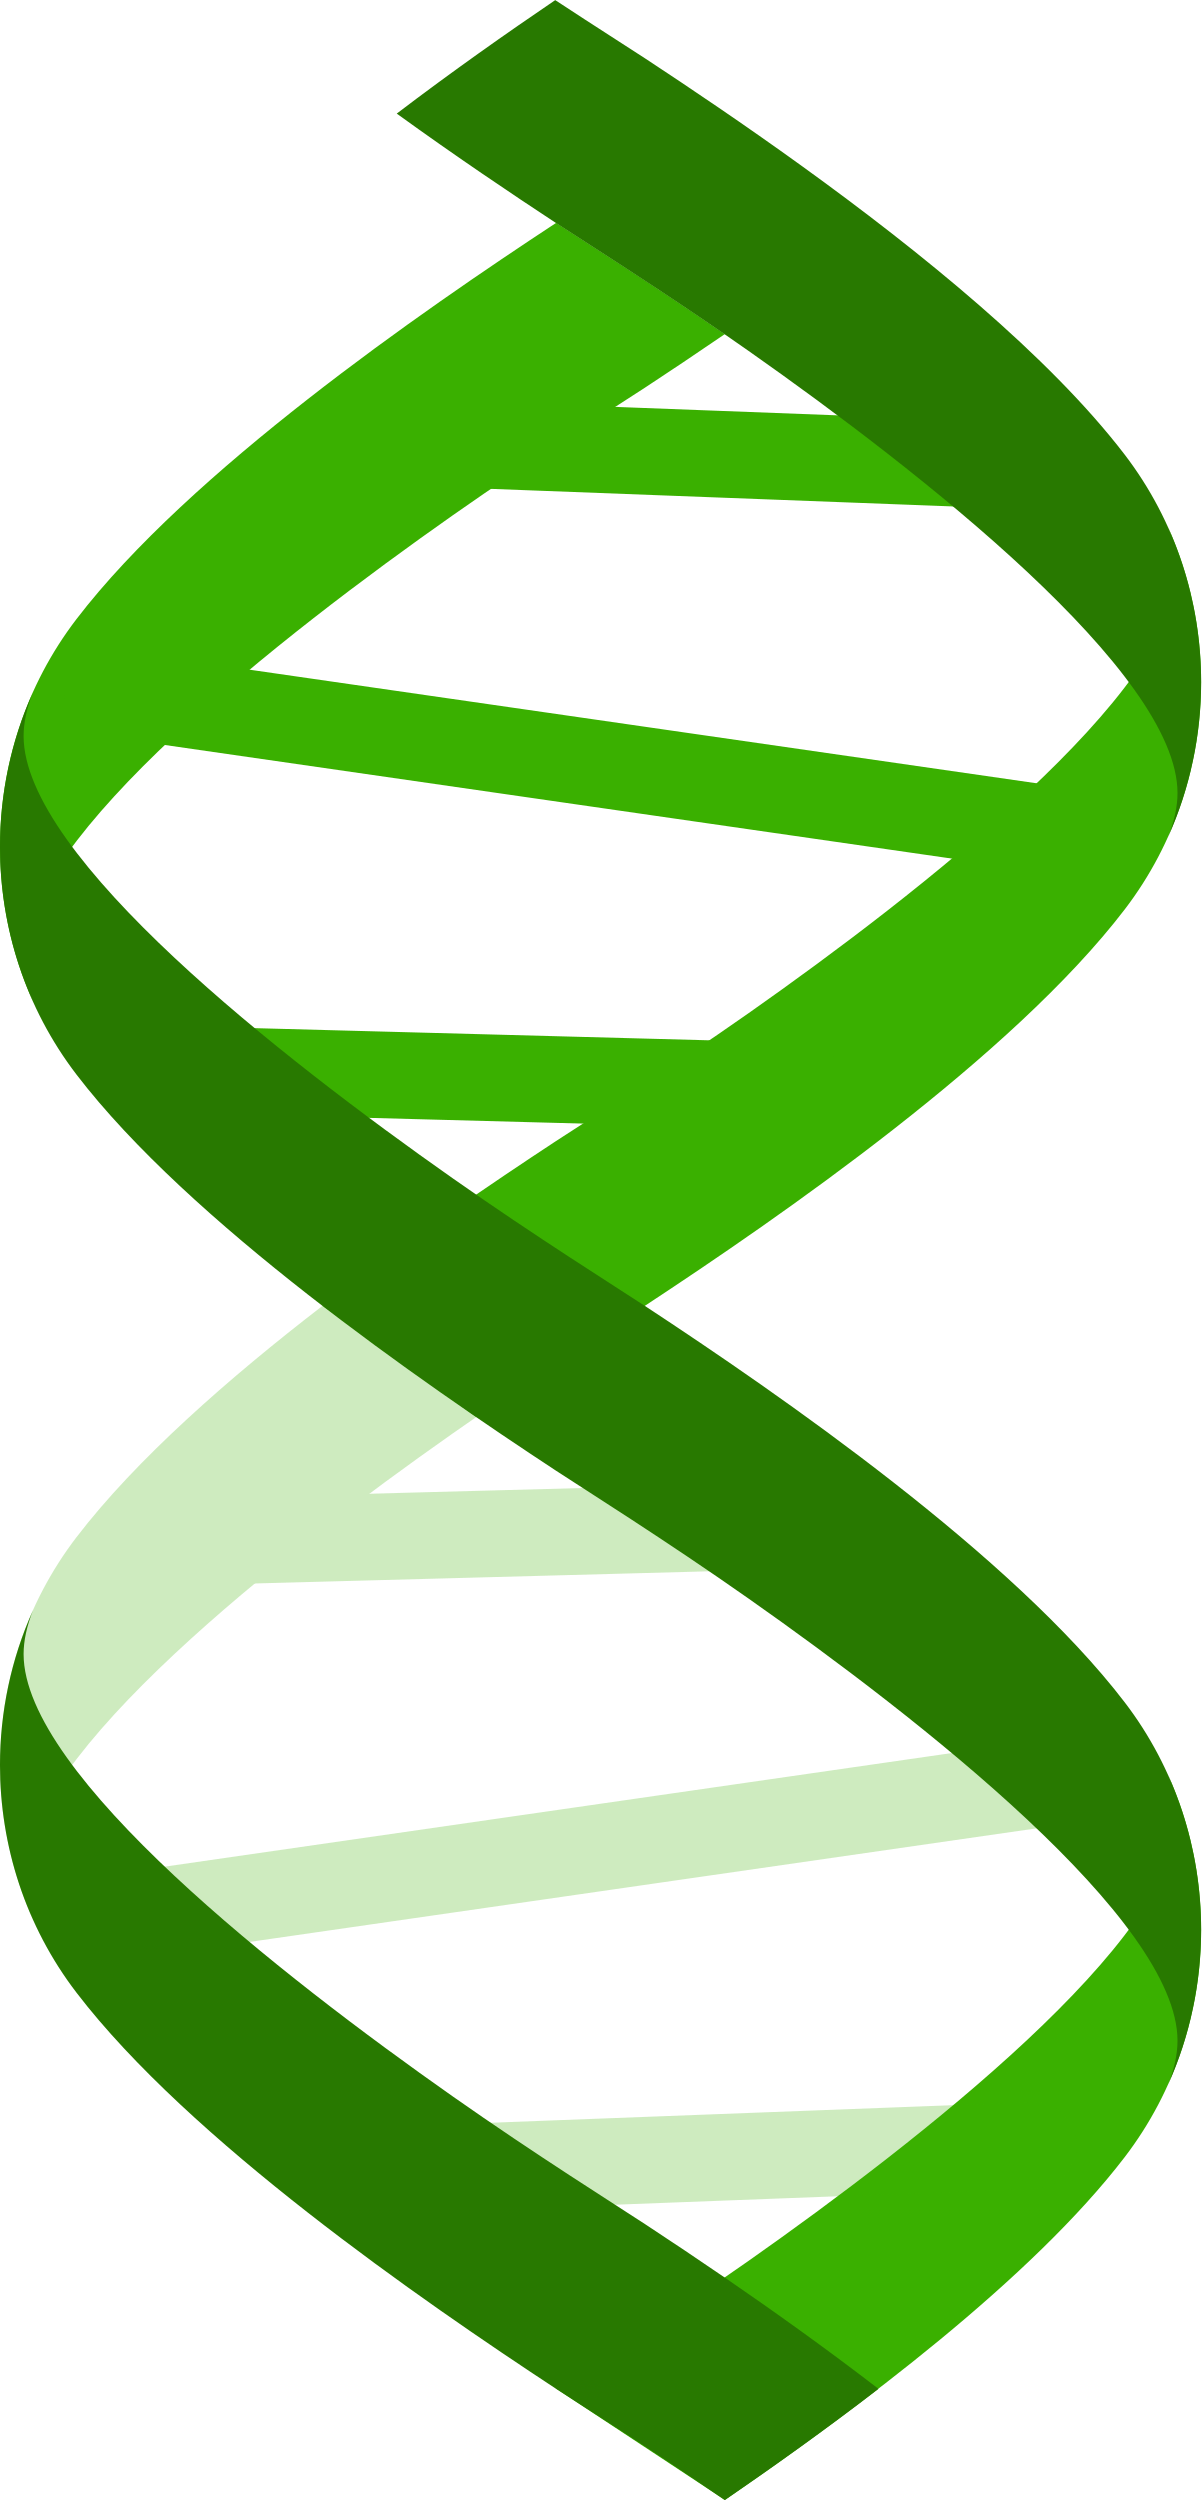
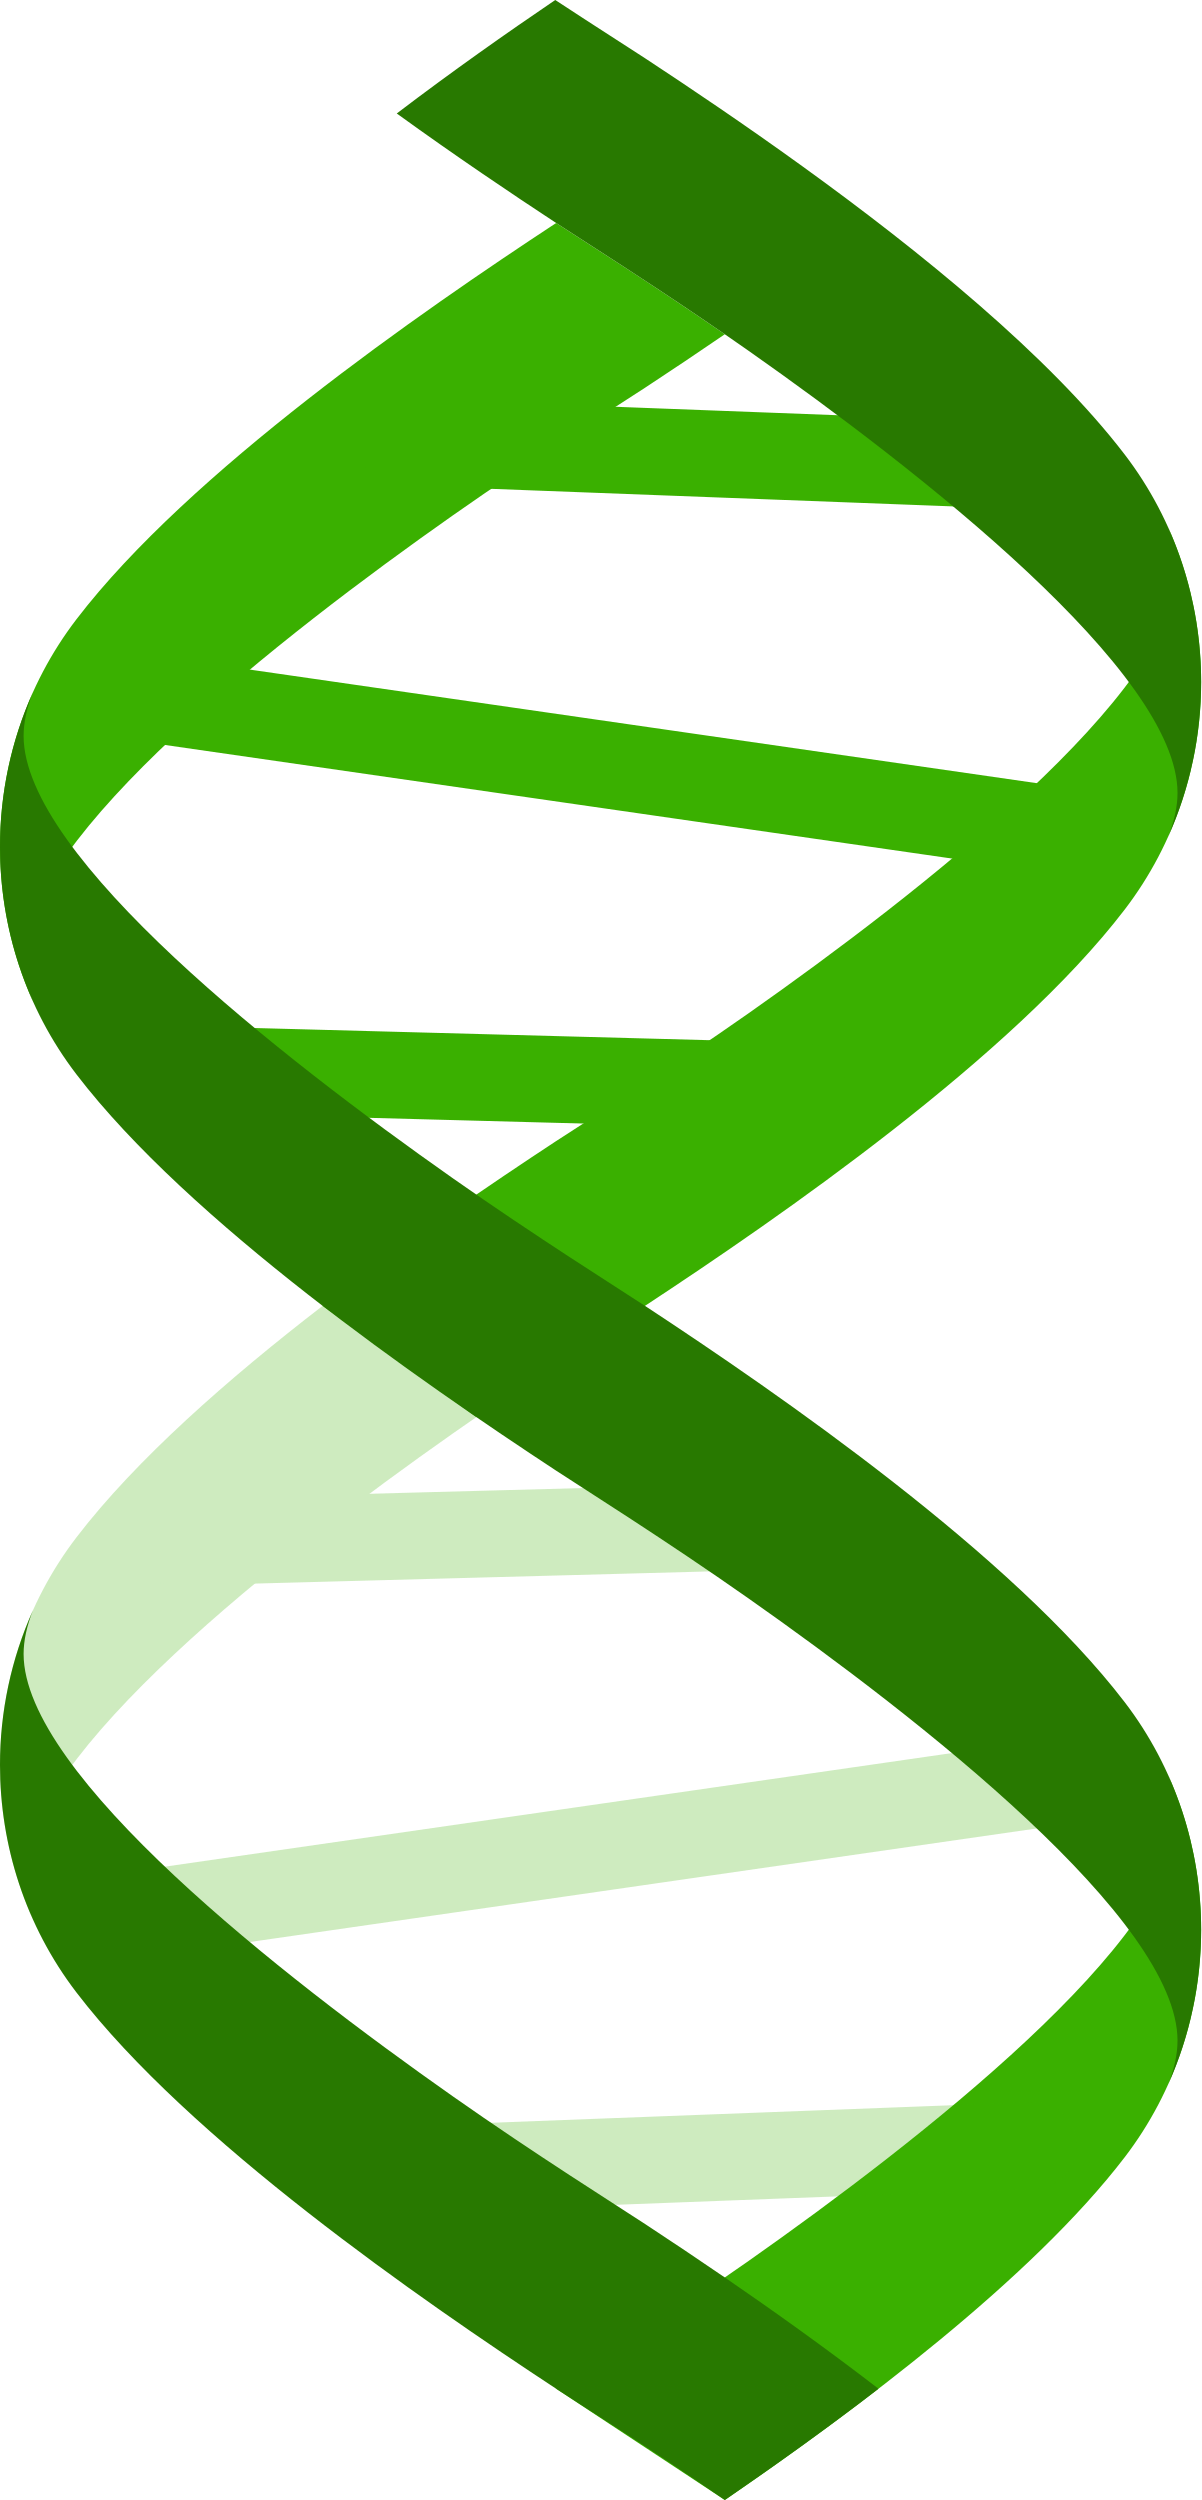
<svg xmlns="http://www.w3.org/2000/svg" xml:space="preserve" style="fill-rule:evenodd;clip-rule:evenodd;stroke-linecap:round;stroke-linejoin:round;stroke-miterlimit:1" viewBox="0 0 123 256">
-   <path d="M1204.163 102.469h550.827v486.153h-550.827z" style="fill:none" transform="matrix(.2233 0 0 .52658 -268.89 -53.958)" />
-   <path d="M-163.597 1446.248c4.797 4.9 9.289 9.361 13.275 13.267 4.608 4.515 18.201 17.217 32.016 31.688 28.443 29.795 71.368 79.716 71.368 109.632 0 3.376-.547 7.007-1.558 10.835 3.657-12.128 5.485-25.232 5.485-38.336 0-19.952-4.238-39.903-12.714-56.409-18.753-36.516-57.315-76.221-79.805-98.256l-.006-.007c-4.173 4.088-15.684 14.863-28.061 27.586" style="fill:#3ab000" transform="matrix(-.6155 0 0 .413 -26.474 -563.086)" />
-   <path d="M-163.597 1166.339s28.063-27.583 28.061-27.585c-4.614-4.52-18.201-17.218-32.009-31.682-28.444-29.796-71.369-79.716-71.369-109.632 0-3.376.547-7.007 1.558-10.835-3.657 12.128-5.485 25.232-5.485 38.336 0 19.951 4.238 39.903 12.715 56.409 15.428 30.043 44.266 62.245 66.529 84.989" style="fill:#3ab000" transform="matrix(-.6155 0 0 .413 -26.474 -225.708)" />
-   <path d="M122.187 1123.574c-14.013-16.094-28.222-30.444-38.844-40.852-4.608-4.515-18.201-17.217-32.016-31.688-28.444-29.796-71.368-79.716-71.368-109.632 0-3.377.547-7.008 1.558-10.836-3.657 12.128-5.486 25.232-5.486 38.337 0 19.951 4.239 39.902 12.715 56.408 18.752 36.516 57.315 76.222 79.805 98.257 4.167 4.083 15.683 14.863 28.066 27.591" style="fill:#3ab000" transform="matrix(-.6155 0 0 .413 108.242 -330.326)" />
-   <path d="m3278.867 1726.493 60.856 2.314M3250.724 1750.616l94.85 13.69M3257.245 1786.805l60.222 1.611" style="fill:none;stroke:#3ab000;stroke-width:8.33px" transform="matrix(1.06503 0 0 1.06504 -3451.101 -1793.516)" />
+   <path d="M0 0h123v256H0z" style="fill:none" />
+   <path d="M74.221 34.227a508 508 0 0 1-8.171 5.48c-2.836 1.865-11.203 7.111-19.706 13.087C28.837 65.1 2.417 85.718 2.417 98.073c0 1.395.337 2.894.959 4.475A38.65 38.65 0 0 1 0 86.715c0-8.24 2.609-16.48 7.826-23.297 11.542-15.082 35.277-31.48 49.12-40.581l.003-.003c2.569 1.689 9.654 6.139 17.272 11.393M74.221 256s-17.273-11.392-17.272-11.393c2.84-1.867 11.203-7.111 19.702-13.085 17.507-12.306 43.927-32.923 43.927-45.279 0-1.394-.336-2.894-.958-4.475a38.7 38.7 0 0 1 3.376 15.833c0 8.241-2.609 16.481-7.826 23.298-9.496 12.408-27.246 25.708-40.949 35.101M33.037 133.721c8.625-6.647 17.37-12.574 23.909-16.873 2.836-1.864 11.202-7.11 19.705-13.087 17.507-12.306 43.927-32.923 43.927-45.279 0-1.395-.336-2.894-.958-4.475a38.7 38.7 0 0 1 3.376 15.833c0 8.24-2.609 16.48-7.826 23.297-11.542 15.082-35.278 31.48-49.12 40.581-2.565 1.687-9.653 6.139-17.275 11.396" style="fill:#3ab000" />
+   <path d="m40.999 45.26 64.814 2.465M11.026 70.952l101.018 14.58M17.971 109.494l64.139 1.716" style="fill:none;stroke:#3ab000;stroke-width:8.88px" />
  <g opacity=".25">
-     <path d="M96.617 1151.159a609 609 0 0 1 3.949 4.097c28.444 29.795 71.368 79.716 71.368 109.632 0 3.376-.546 7.007-1.557 10.835 3.656-12.128 5.485-25.232 5.485-38.336 0-19.951-4.238-39.903-12.715-56.409-9.895-19.268-25.306-39.424-40.96-57.404" style="fill:#3ab000" transform="matrix(-.6155 0 0 .413 108.242 -330.326)" />
-     <path d="m3278.867 1690.687 60.856 2.313M3250.724 1714.809l94.85 13.69M3257.245 1750.998l60.222 1.612" style="fill:none;stroke:#3ab000;stroke-width:8.33px" transform="matrix(1.06503 0 0 -1.06504 -3451.101 2022.81)" />
+     <path d="M48.775 145.114q-1.21.833-2.431 1.692c-17.507 12.305-43.927 32.923-43.927 45.279 0 1.394.337 2.894.959 4.475A38.65 38.65 0 0 1 0 180.726c0-8.24 2.609-16.48 7.826-23.297 6.09-7.958 15.575-16.282 25.211-23.708" style="fill:#3ab000" />
+     <path d="m40.999 222.168 64.814-2.464M11.026 196.477l101.018-14.58M17.971 157.935l64.139-1.717" style="fill:none;stroke:#3ab000;stroke-width:8.88px" />
  </g>
-   <path d="m-135.536 1285.101.006.006c22.49 22.035 61.052 61.74 79.805 98.256 8.476 16.506 12.714 36.458 12.714 56.409 0 13.104-1.828 26.209-5.485 38.337 1.011-3.829 1.558-7.46 1.558-10.836 0-29.916-42.925-79.836-71.368-109.632-13.815-14.471-27.408-27.173-32.016-31.688a902 902 0 0 1-13.275-13.267c-7.984-8.157-16.815-17.531-25.569-27.585 8.754-10.055 17.585-19.428 25.569-27.585 12.377 12.722 23.888 23.497 28.061 27.585" style="fill:#287900" transform="matrix(-.6155 0 0 -.413 -26.474 775.366)" />
-   <path d="M46.508 1247.955c-4.608-4.515-18.202-17.217-32.016-31.688-28.444-29.796-71.368-79.716-71.368-109.632 0-3.377.547-7.008 1.557-10.836-3.656 12.128-5.485 25.233-5.485 38.337 0 19.951 4.239 39.902 12.715 56.408 18.752 36.517 57.315 76.222 79.804 98.257 4.608 4.515 18.202 17.217 32.016 31.688 28.444 29.796 71.368 79.716 71.368 109.632 0 3.376-.547 7.007-1.557 10.835 3.656-12.128 5.485-25.232 5.485-38.336 0-19.951-4.239-39.903-12.715-56.409-18.752-36.516-57.315-76.221-79.804-98.256" style="fill:#287900" transform="matrix(-.6155 0 0 -.413 85.57 666.01)" />
-   <path d="M-88.098 1305.435c7.565 7.449 13.773 13.299 16.599 16.069 7.495 7.343 16.775 16.649 26.512 27.145-9.133 10.367-18.271 19.948-26.367 28.137-6.806-6.669-12.32-11.872-14.937-14.436-7.401-7.252-16.543-16.418-26.147-26.754-19.579-21.07-41.076-47.004-53.657-71.502-8.477-16.506-12.715-36.458-12.715-56.409 0-13.104 1.829-26.209 5.485-38.337-1.011 3.828-1.557 7.459-1.557 10.836 0 29.916 42.924 79.836 71.368 109.632 5.34 5.594 10.648 10.924 15.416 15.619" style="fill:#287900" transform="matrix(-.6155 0 0 -.413 12.937 568.625)" />
+   <path d="m56.949 244.607-.003-.002c-13.843-9.101-37.578-25.5-49.12-40.581C2.609 197.207 0 188.967 0 180.726a38.65 38.65 0 0 1 3.376-15.833c-.622 1.581-.959 3.081-.959 4.475 0 12.356 26.42 32.973 43.927 45.279 8.503 5.977 16.87 11.223 19.706 13.088a507 507 0 0 1 8.171 5.479c4.914 3.369 10.35 7.241 15.738 11.393-5.388 4.153-10.824 8.024-15.738 11.393-7.618-5.254-14.703-9.705-17.272-11.393M56.946 150.593c2.836 1.865 11.202 7.111 19.705 13.088 17.507 12.305 43.927 32.923 43.927 45.279 0 1.394-.336 2.894-.958 4.475a38.7 38.7 0 0 0 3.376-15.834c0-8.24-2.609-16.48-7.826-23.297-11.542-15.081-35.278-31.48-49.12-40.581-2.836-1.864-11.203-7.11-19.706-13.087C28.837 108.33 2.417 87.712 2.417 75.357c0-1.395.337-2.894.959-4.475A38.65 38.65 0 0 0 0 86.715c0 8.24 2.609 16.48 7.826 23.297 11.542 15.082 35.277 31.48 49.12 40.581M67.163 29.469c-4.657-3.077-8.478-5.493-10.217-6.637-4.613-3.033-10.325-6.876-16.318-11.211C46.249 7.339 51.873 3.382 56.857 0c4.189 2.754 7.583 4.903 9.193 5.962 4.556 2.995 10.183 6.781 16.094 11.049 12.051 8.703 25.282 19.414 33.026 29.532 5.217 6.817 7.826 15.057 7.826 23.297a38.7 38.7 0 0 1-3.376 15.833c.622-1.581.958-3.08.958-4.475 0-12.355-26.42-32.973-43.927-45.279a402 402 0 0 0-9.488-6.45" style="fill:#287900" />
</svg>
